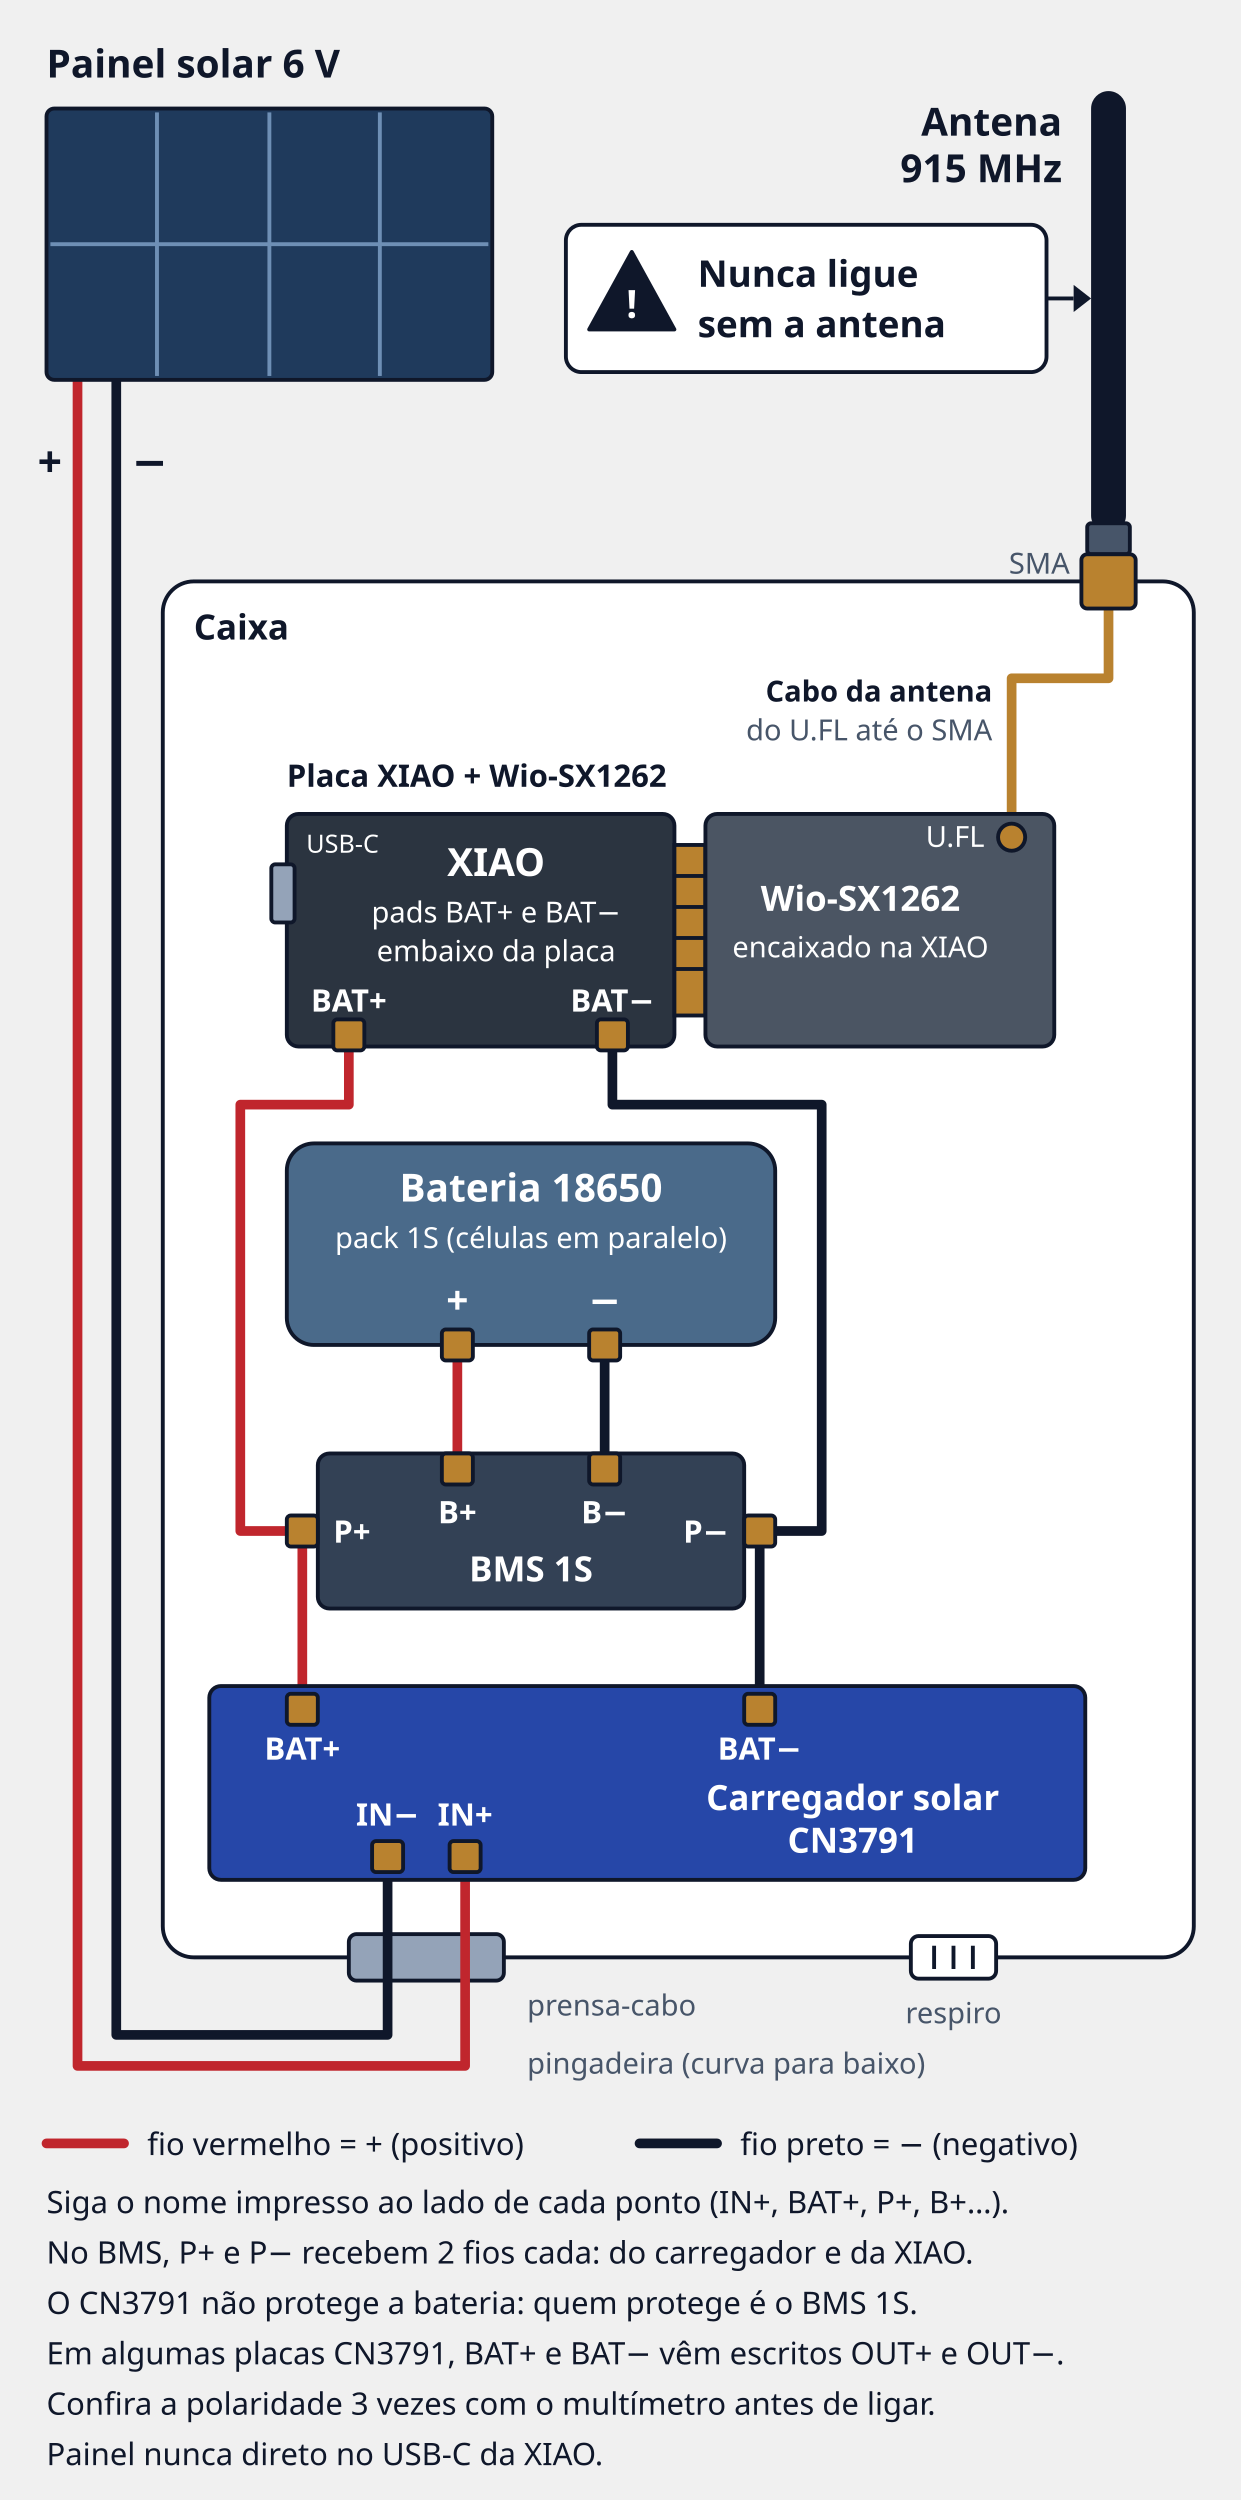
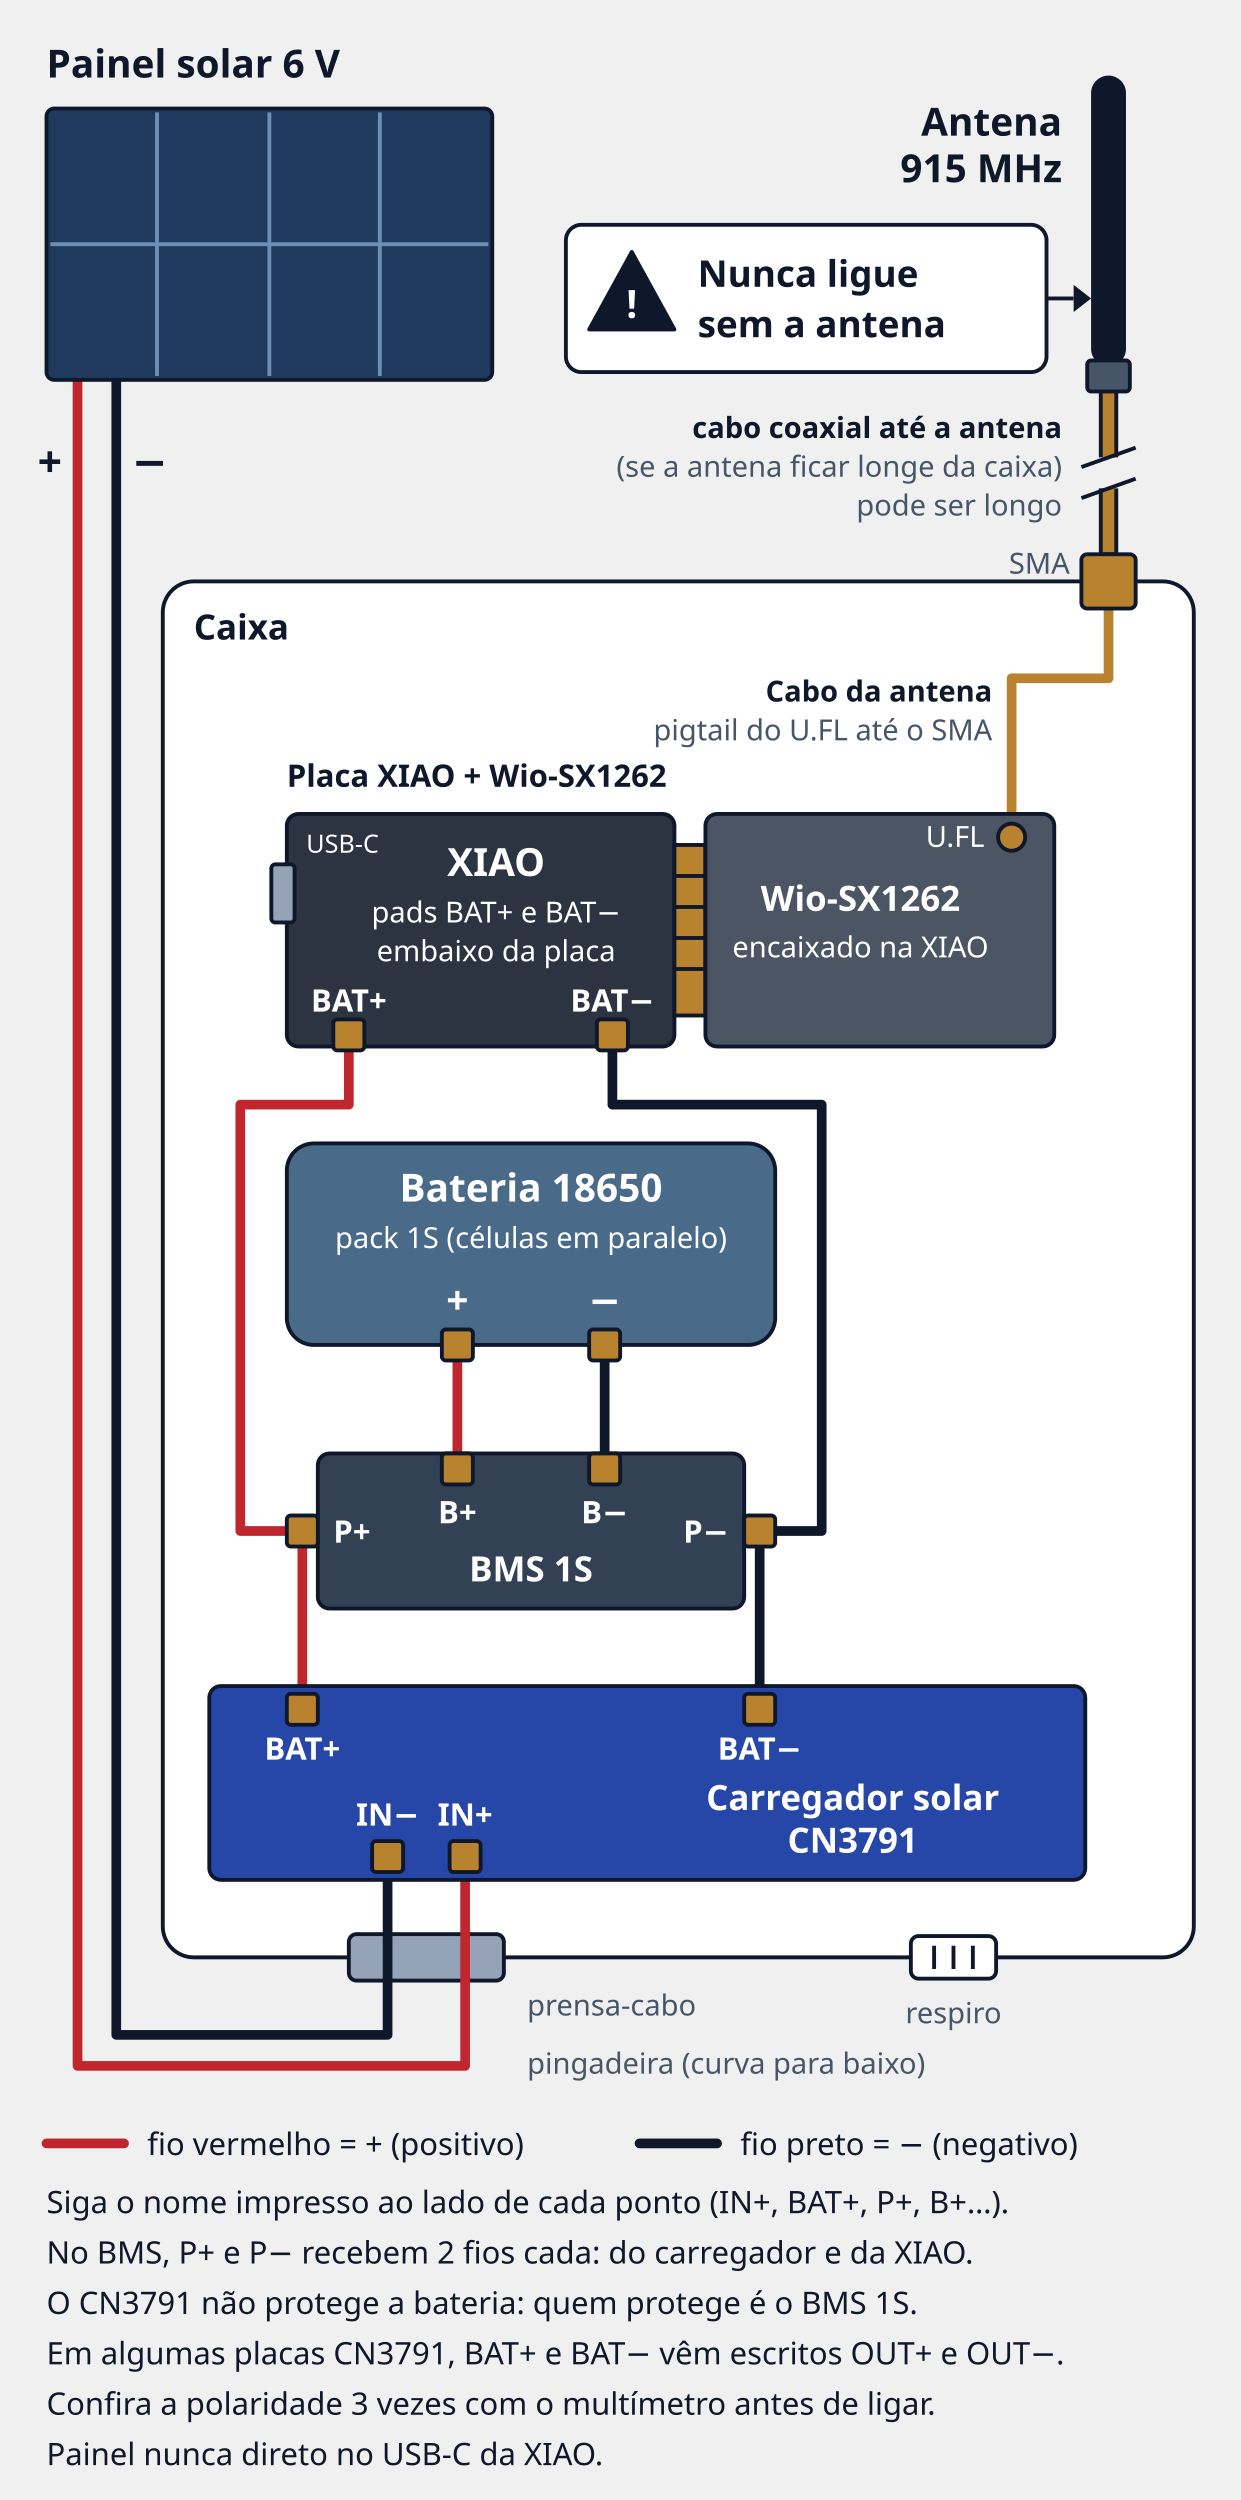
<svg xmlns="http://www.w3.org/2000/svg" viewBox="0 0 640 1290" font-family="Atkinson Hyperlegible, Atkinson, sans-serif">
  <g data-slot="caixa" tabindex="0" role="button" aria-label="Caixa">
    <rect x="84" y="300" width="532" height="710" rx="16" fill="#FFFFFF" stroke="#0F172A" stroke-width="2" />
    <text x="100" y="330" font-size="18" font-weight="700" fill="#0F172A">Caixa</text>
    <rect x="180" y="998" width="80" height="24" rx="4" fill="#94A3B8" stroke="#0F172A" stroke-width="2" />
    <text x="272" y="1040" font-size="15" fill="#475569">prensa-cabo</text>
    <text x="272" y="1070" font-size="15" fill="#475569">pingadeira (curva para baixo)</text>
    <rect x="470" y="999" width="44" height="22" rx="4" fill="#FFFFFF" stroke="#0F172A" stroke-width="2" />
    <path d="M482 1004V1016M492 1004V1016M502 1004V1016" fill="none" stroke="#0F172A" stroke-width="2" />
    <text x="492" y="1044" font-size="15" text-anchor="middle" fill="#475569">respiro</text>
    <rect id="hl-caixa" x="78" y="294" width="544" height="722" rx="20" fill-opacity="0" />
  </g>
  <g fill="none" stroke-width="5" stroke-linecap="round" stroke-linejoin="round">
    <path d="M40 196V1066H240V958" stroke="#C0262D" />
    <path d="M60 196V1050H200V958" stroke="#0F172A" />
    <path d="M236 758V694" stroke="#C0262D" />
    <path d="M312 758V694" stroke="#0F172A" />
    <path d="M148 790H124V570H180V534" stroke="#C0262D" />
    <path d="M400 790H424V570H316V534" stroke="#0F172A" />
  </g>
  <g data-slot="painel" tabindex="0" role="button" aria-label="Painel solar">
    <text x="24" y="40" font-size="20" font-weight="700" fill="#0F172A">Painel solar 6 V</text>
    <rect x="24" y="56" width="230" height="140" rx="4" fill="#1F3A5C" stroke="#0F172A" stroke-width="2" />
    <path d="M81 58V194M139 58V194M196 58V194M26 126H252" fill="none" stroke="#6E8FB5" stroke-width="2" />
    <text x="32" y="246" font-size="22" font-weight="700" text-anchor="end" fill="#0F172A">+</text>
    <text x="68" y="246" font-size="22" font-weight="700" fill="#0F172A">−</text>
    <rect id="hl-painel" x="16" y="18" width="246" height="186" rx="8" fill-opacity="0" />
  </g>
  <g data-slot="antena" tabindex="0" role="button" aria-label="Antena">
    <text x="548" y="70" font-size="20" font-weight="700" text-anchor="end" fill="#0F172A">Antena</text>
    <text x="548" y="94" font-size="20" font-weight="700" text-anchor="end" fill="#0F172A">915 MHz</text>
-     <rect x="564" y="48" width="16" height="226" rx="8" fill="#0F172A" stroke="#0F172A" stroke-width="2" />
-     <rect x="561" y="270" width="22" height="16" rx="2" fill="#475569" stroke="#0F172A" stroke-width="2" />
-     <rect id="hl-antena" x="555" y="40" width="34" height="240" rx="8" fill-opacity="0" />
+     <rect x="564" y="40" width="16" height="148" rx="8" fill="#0F172A" stroke="#0F172A" stroke-width="2" />
+     <rect x="561" y="186" width="22" height="16" rx="2" fill="#475569" stroke="#0F172A" stroke-width="2" />
+     <rect id="hl-antena" x="555" y="32" width="34" height="176" rx="8" fill-opacity="0" />
  </g>
  <g data-slot="cabo" tabindex="0" role="button" aria-label="Cabo da antena">
+     <path d="M572 202V236M572 252V286" fill="none" stroke="#0F172A" stroke-width="10" />
+     <path d="M572 203V236M572 252V285" fill="none" stroke="#B9822F" stroke-width="6" />
+     <path d="M558 241L586 231M558 257L586 247" fill="none" stroke="#0F172A" stroke-width="2" />
+     <text x="548" y="226" font-size="15" font-weight="700" text-anchor="end" fill="#0F172A">cabo coaxial até a antena</text>
+     <text x="548" y="246" font-size="15" text-anchor="end" fill="#475569">(se a antena ficar longe da caixa)</text>
+     <text x="548" y="266" font-size="15" text-anchor="end" fill="#475569">pode ser longo</text>
    <path d="M522 432V350H572V314" fill="none" stroke="#B9822F" stroke-width="5" stroke-linecap="round" stroke-linejoin="round" />
    <rect x="558" y="286" width="28" height="28" rx="3" fill="#B9822F" stroke="#0F172A" stroke-width="2" />
    <text x="552" y="296" font-size="15" text-anchor="end" fill="#475569">SMA</text>
    <text x="512" y="362" font-size="15" font-weight="700" text-anchor="end" fill="#0F172A">Cabo da antena</text>
-     <text x="512" y="382" font-size="15" text-anchor="end" fill="#475569">do U.FL até o SMA</text>
-     <rect id="hl-cabo" x="400" y="282" width="196" height="106" rx="8" fill-opacity="0" />
+     <text x="512" y="382" font-size="15" text-anchor="end" fill="#475569">pigtail do U.FL até o SMA</text>
+     <rect id="hl-cabo" x="296" y="210" width="300" height="178" rx="8" fill-opacity="0" />
  </g>
  <g data-slot="placa" tabindex="0" role="button" aria-label="Placa">
    <text x="148" y="406" font-size="16" font-weight="700" fill="#0F172A">Placa XIAO + Wio-SX1262</text>
    <rect x="148" y="420" width="200" height="120" rx="6" fill="#2B3440" stroke="#0F172A" stroke-width="2" />
    <rect x="140" y="446" width="12" height="30" rx="2" fill="#94A3B8" stroke="#0F172A" stroke-width="2" />
    <text x="158" y="440" font-size="13" fill="#FFFFFF">USB-C</text>
    <text x="256" y="452" font-size="20" font-weight="700" text-anchor="middle" fill="#FFFFFF">XIAO</text>
    <text x="256" y="476" font-size="15" text-anchor="middle" fill="#FFFFFF">pads BAT+ e BAT−</text>
    <text x="256" y="496" font-size="15" text-anchor="middle" fill="#FFFFFF">embaixo da placa</text>
    <rect x="172" y="526" width="16" height="16" rx="2" fill="#B9822F" stroke="#0F172A" stroke-width="2" />
    <rect x="308" y="526" width="16" height="16" rx="2" fill="#B9822F" stroke="#0F172A" stroke-width="2" />
    <text x="180" y="522" font-size="16" font-weight="700" text-anchor="middle" fill="#FFFFFF">BAT+</text>
    <text x="316" y="522" font-size="16" font-weight="700" text-anchor="middle" fill="#FFFFFF">BAT−</text>
    <rect x="348" y="436" width="16" height="88" fill="#B9822F" stroke="#0F172A" stroke-width="2" />
    <path d="M348 452H364M348 468H364M348 484H364M348 500H364" fill="none" stroke="#0F172A" stroke-width="2" />
    <rect x="364" y="420" width="180" height="120" rx="6" fill="#4B5563" stroke="#0F172A" stroke-width="2" />
    <text x="444" y="470" font-size="18" font-weight="700" text-anchor="middle" fill="#FFFFFF">Wio-SX1262</text>
    <text x="444" y="494" font-size="15" text-anchor="middle" fill="#FFFFFF">encaixado na XIAO</text>
    <circle cx="522" cy="432" r="7" fill="#B9822F" stroke="#0F172A" stroke-width="2" />
    <text x="508" y="437" font-size="15" text-anchor="end" fill="#FFFFFF">U.FL</text>
    <rect id="hl-placa" x="134" y="390" width="416" height="158" rx="10" fill-opacity="0" />
  </g>
  <g data-slot="bateria" tabindex="0" role="button" aria-label="Bateria">
    <rect x="148" y="590" width="252" height="104" rx="14" fill="#4A6A8A" stroke="#0F172A" stroke-width="2" />
    <text x="274" y="620" font-size="20" font-weight="700" text-anchor="middle" fill="#FFFFFF">Bateria 18650</text>
    <text x="274" y="644" font-size="15" text-anchor="middle" fill="#FFFFFF">pack 1S (células em paralelo)</text>
    <text x="236" y="678" font-size="20" font-weight="700" text-anchor="middle" fill="#FFFFFF">+</text>
    <text x="312" y="678" font-size="20" font-weight="700" text-anchor="middle" fill="#FFFFFF">−</text>
    <rect x="228" y="686" width="16" height="16" rx="2" fill="#B9822F" stroke="#0F172A" stroke-width="2" />
    <rect x="304" y="686" width="16" height="16" rx="2" fill="#B9822F" stroke="#0F172A" stroke-width="2" />
    <rect id="hl-bateria" x="142" y="584" width="264" height="124" rx="16" fill-opacity="0" />
  </g>
  <g data-slot="carregador" tabindex="0" role="button" aria-label="Carregador solar">
    <g fill="none" stroke-width="5" stroke-linecap="round">
      <path d="M156 882V798" stroke="#C0262D" />
      <path d="M392 882V798" stroke="#0F172A" />
    </g>
    <rect x="164" y="750" width="220" height="80" rx="6" fill="#334155" stroke="#0F172A" stroke-width="2" />
    <rect x="228" y="750" width="16" height="16" rx="2" fill="#B9822F" stroke="#0F172A" stroke-width="2" />
    <rect x="304" y="750" width="16" height="16" rx="2" fill="#B9822F" stroke="#0F172A" stroke-width="2" />
    <rect x="148" y="782" width="16" height="16" rx="2" fill="#B9822F" stroke="#0F172A" stroke-width="2" />
    <rect x="384" y="782" width="16" height="16" rx="2" fill="#B9822F" stroke="#0F172A" stroke-width="2" />
    <g font-size="16" font-weight="700" fill="#FFFFFF">
      <text x="236" y="786" text-anchor="middle">B+</text>
      <text x="312" y="786" text-anchor="middle">B−</text>
      <text x="172" y="796">P+</text>
      <text x="376" y="796" text-anchor="end">P−</text>
    </g>
    <text x="274" y="816" font-size="18" font-weight="700" text-anchor="middle" fill="#FFFFFF">BMS 1S</text>
    <rect x="108" y="870" width="452" height="100" rx="6" fill="#2647A8" stroke="#0F172A" stroke-width="2" />
    <rect x="148" y="874" width="16" height="16" rx="2" fill="#B9822F" stroke="#0F172A" stroke-width="2" />
    <rect x="384" y="874" width="16" height="16" rx="2" fill="#B9822F" stroke="#0F172A" stroke-width="2" />
    <rect x="192" y="950" width="16" height="16" rx="2" fill="#B9822F" stroke="#0F172A" stroke-width="2" />
    <rect x="232" y="950" width="16" height="16" rx="2" fill="#B9822F" stroke="#0F172A" stroke-width="2" />
    <g font-size="16" font-weight="700" text-anchor="middle" fill="#FFFFFF">
      <text x="156" y="908">BAT+</text>
      <text x="392" y="908">BAT−</text>
      <text x="200" y="942">IN−</text>
      <text x="240" y="942">IN+</text>
    </g>
    <text x="440" y="934" font-size="18" font-weight="700" text-anchor="middle" fill="#FFFFFF">Carregador solar</text>
    <text x="440" y="956" font-size="18" font-weight="700" text-anchor="middle" fill="#FFFFFF">CN3791</text>
    <rect id="hl-carregador" x="102" y="744" width="464" height="232" rx="10" fill-opacity="0" />
  </g>
  <g>
    <rect x="292" y="116" width="248" height="76" rx="8" fill="#FFFFFF" stroke="#0F172A" stroke-width="2" />
    <path d="M326 130L348 170H304Z" fill="#0F172A" stroke="#0F172A" stroke-width="2" stroke-linejoin="round" />
    <text x="326" y="164" font-size="20" font-weight="700" text-anchor="middle" fill="#FFFFFF">!</text>
    <text x="360" y="148" font-size="19" font-weight="700" fill="#0F172A">Nunca ligue</text>
    <text x="360" y="174" font-size="19" font-weight="700" fill="#0F172A">sem a antena</text>
    <path d="M540 154H554" fill="none" stroke="#0F172A" stroke-width="2" />
    <path d="M554 147L563 154L554 161Z" fill="#0F172A" />
  </g>
  <path d="M24 1106H64" fill="none" stroke="#C0262D" stroke-width="5" stroke-linecap="round" />
  <path d="M330 1106H370" fill="none" stroke="#0F172A" stroke-width="5" stroke-linecap="round" />
  <g font-size="16" fill="#0F172A">
    <text x="76" y="1112">fio vermelho = + (positivo)</text>
    <text x="382" y="1112">fio preto = − (negativo)</text>
    <text x="24" y="1142">Siga o nome impresso ao lado de cada ponto (IN+, BAT+, P+, B+…).</text>
    <text x="24" y="1168">No BMS, P+ e P− recebem 2 fios cada: do carregador e da XIAO.</text>
    <text x="24" y="1194">O CN3791 não protege a bateria: quem protege é o BMS 1S.</text>
    <text x="24" y="1220">Em algumas placas CN3791, BAT+ e BAT− vêm escritos OUT+ e OUT−.</text>
    <text x="24" y="1246">Confira a polaridade 3 vezes com o multímetro antes de ligar.</text>
    <text x="24" y="1272">Painel nunca direto no USB-C da XIAO.</text>
  </g>
</svg>
